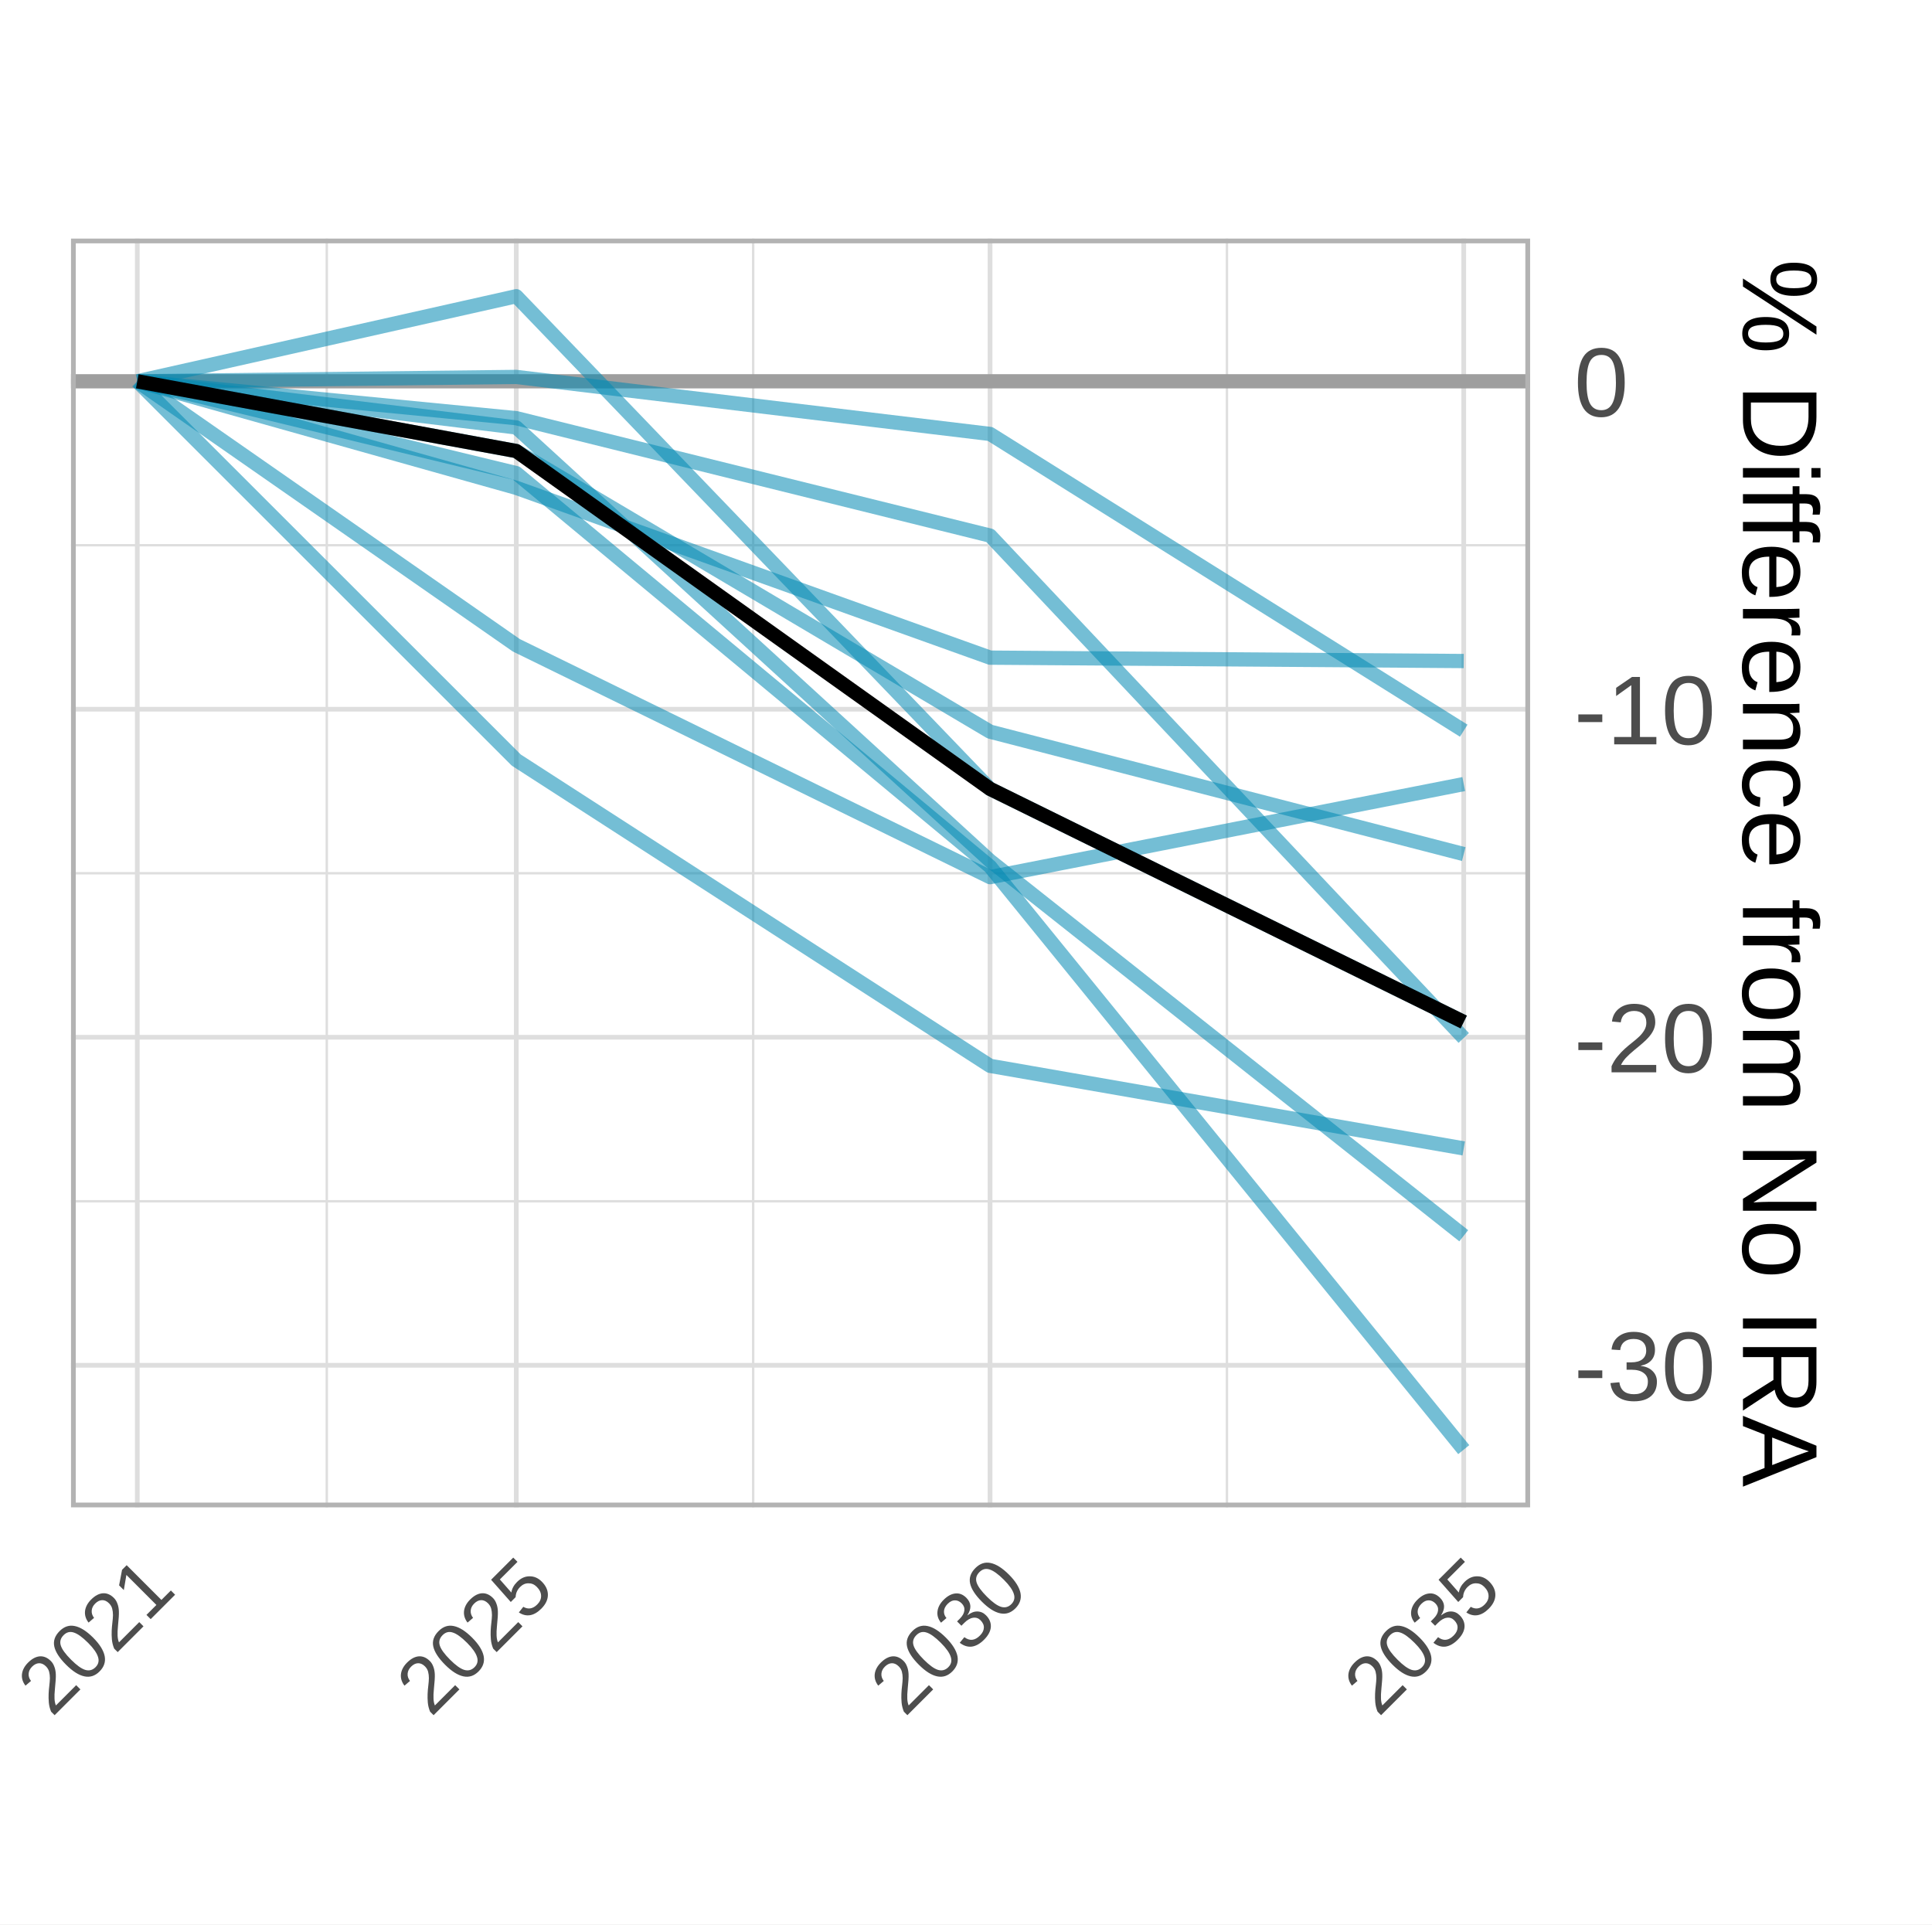
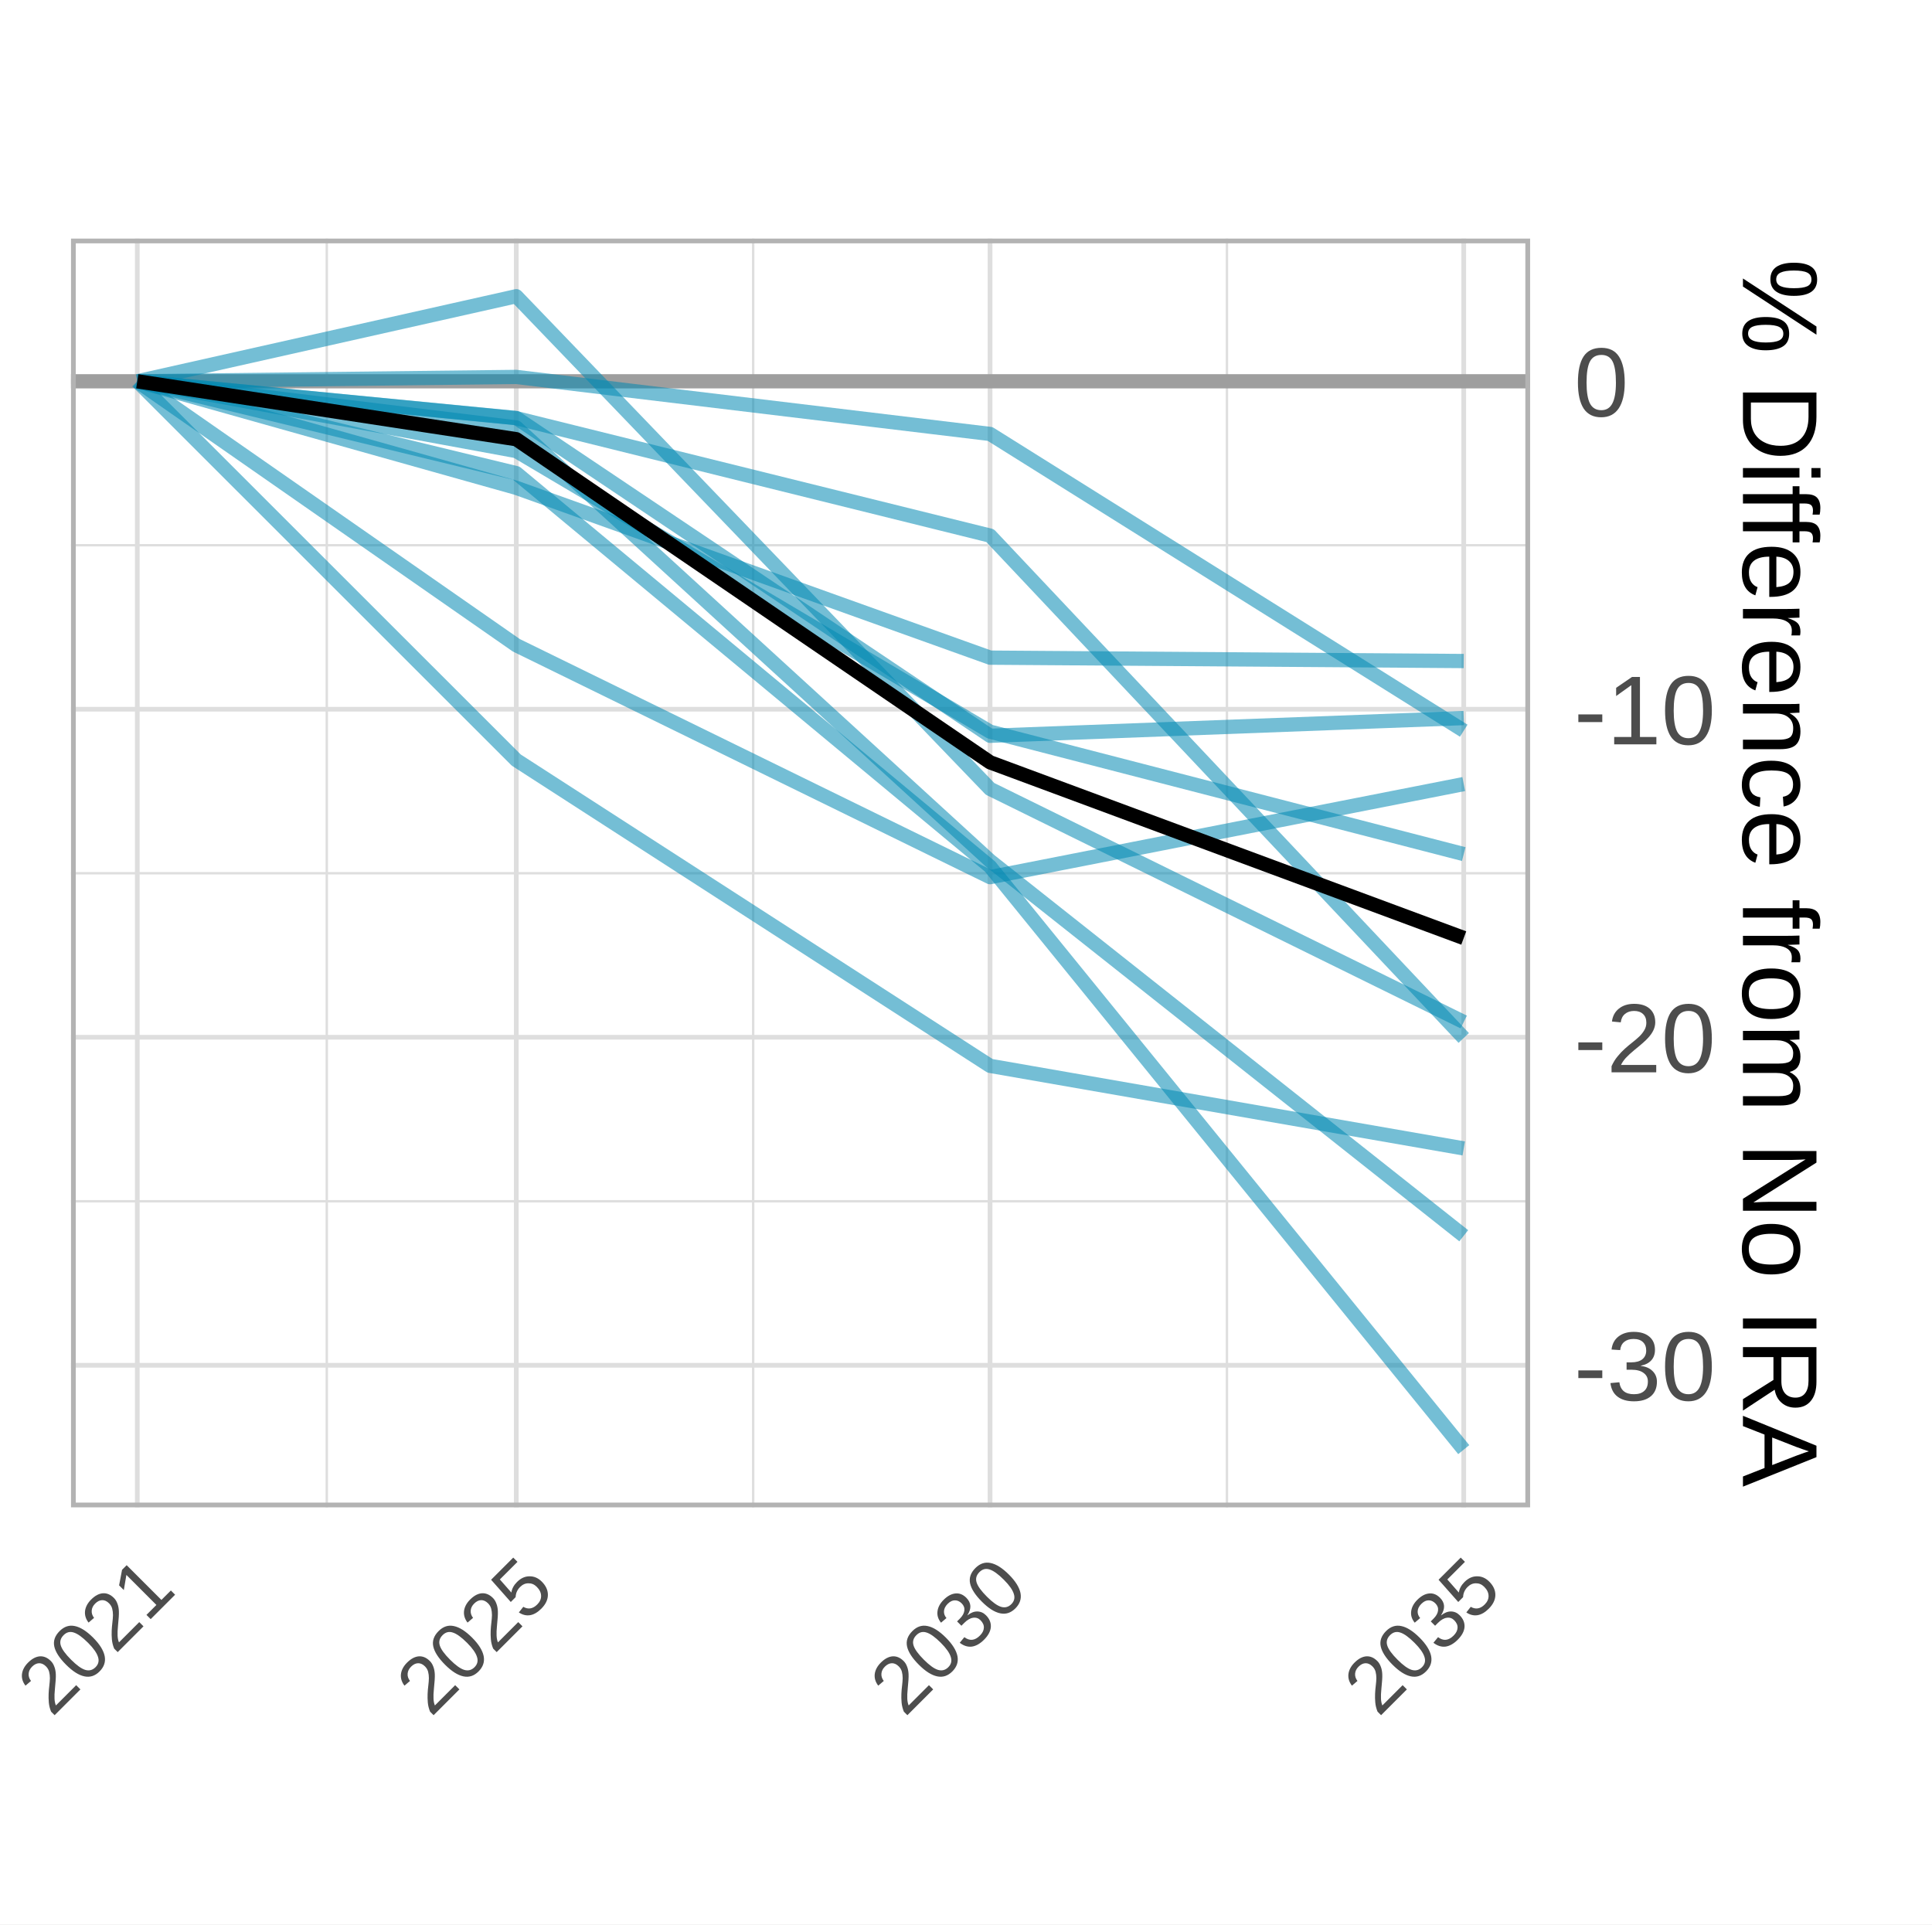
<svg xmlns="http://www.w3.org/2000/svg" class="svglite" width="216.86pt" height="216.00pt" viewBox="0 0 216.86 216.00">
  <defs>
    <style type="text/css">
    .svglite line, .svglite polyline, .svglite polygon, .svglite path, .svglite rect, .svglite circle {
      fill: none;
      stroke: #000000;
      stroke-linecap: round;
      stroke-linejoin: round;
      stroke-miterlimit: 10.00;
    }
    .svglite text {
      white-space: pre;
    }
  </style>
  </defs>
  <rect width="100%" height="100%" style="stroke: none; fill: #FFFFFF;" />
  <defs>
    <clipPath id="cpMC4wMHwyMTYuODZ8MC4wMHwyMTYuMDA=">
      <rect x="0.00" y="0.00" width="216.86" height="216.00" />
    </clipPath>
  </defs>
  <g clip-path="url(#cpMC4wMHwyMTYuODZ8MC4wMHwyMTYuMDA=)">
    <rect x="0" y="0" width="216.86" height="216.00" style="stroke-width: 1.07; stroke: #FFFFFF; fill: #FFFFFF;" />
  </g>
  <defs>
    <clipPath id="cpNy45N3wxNzEuNzV8MjYuNzh8MTY5LjIw">
      <rect x="7.97" y="26.78" width="163.78" height="142.42" />
    </clipPath>
  </defs>
  <g clip-path="url(#cpNy45N3wxNzEuNzV8MjYuNzh8MTY5LjIw)">
    <rect x="7.97" y="26.78" width="163.78" height="142.42" style="stroke-width: 1.07; stroke: none; fill: #FFFFFF;" />
    <polyline points="7.97,134.84 171.75,134.84 " style="stroke-width: 0.27; stroke: #DEDEDE; stroke-linecap: butt;" />
    <polyline points="7.97,98.02 171.75,98.02 " style="stroke-width: 0.27; stroke: #DEDEDE; stroke-linecap: butt;" />
    <polyline points="7.97,61.20 171.75,61.20 " style="stroke-width: 0.27; stroke: #DEDEDE; stroke-linecap: butt;" />
    <polyline points="36.68,169.20 36.68,26.78 " style="stroke-width: 0.27; stroke: #DEDEDE; stroke-linecap: butt;" />
    <polyline points="84.54,169.20 84.54,26.78 " style="stroke-width: 0.27; stroke: #DEDEDE; stroke-linecap: butt;" />
    <polyline points="137.72,169.20 137.72,26.78 " style="stroke-width: 0.27; stroke: #DEDEDE; stroke-linecap: butt;" />
    <polyline points="7.97,153.25 171.75,153.25 " style="stroke-width: 0.53; stroke: #DEDEDE; stroke-linecap: butt;" />
    <polyline points="7.97,116.43 171.75,116.43 " style="stroke-width: 0.53; stroke: #DEDEDE; stroke-linecap: butt;" />
    <polyline points="7.97,79.61 171.75,79.61 " style="stroke-width: 0.53; stroke: #DEDEDE; stroke-linecap: butt;" />
    <polyline points="7.97,42.80 171.75,42.80 " style="stroke-width: 0.53; stroke: #DEDEDE; stroke-linecap: butt;" />
    <polyline points="15.41,169.20 15.41,26.78 " style="stroke-width: 0.53; stroke: #DEDEDE; stroke-linecap: butt;" />
    <polyline points="57.95,169.20 57.95,26.78 " style="stroke-width: 0.53; stroke: #DEDEDE; stroke-linecap: butt;" />
    <polyline points="111.13,169.20 111.13,26.78 " style="stroke-width: 0.53; stroke: #DEDEDE; stroke-linecap: butt;" />
    <polyline points="164.30,169.20 164.30,26.78 " style="stroke-width: 0.53; stroke: #DEDEDE; stroke-linecap: butt;" />
    <line x1="7.97" y1="42.80" x2="171.75" y2="42.80" style="stroke-width: 1.60; stroke: #9E9E9E; stroke-linecap: butt;" />
    <polyline points="15.41,42.80 57.95,72.43 111.13,98.46 164.30,88.01 " style="stroke-width: 1.60; stroke: #0388B3; stroke-opacity: 0.55; stroke-linecap: butt;" />
    <polyline points="15.41,42.80 57.95,47.98 111.13,96.62 164.30,138.71 " style="stroke-width: 1.60; stroke: #0388B3; stroke-opacity: 0.55; stroke-linecap: butt;" />
    <polyline points="15.41,42.80 57.95,85.32 111.13,119.64 164.30,128.91 " style="stroke-width: 1.60; stroke: #0388B3; stroke-opacity: 0.55; stroke-linecap: butt;" />
    <polyline points="15.41,42.80 57.95,54.76 111.13,73.82 164.30,74.20 " style="stroke-width: 1.60; stroke: #0388B3; stroke-opacity: 0.55; stroke-linecap: butt;" />
    <polyline points="15.41,42.80 57.95,42.31 111.13,48.71 164.30,82.02 " style="stroke-width: 1.60; stroke: #0388B3; stroke-opacity: 0.55; stroke-linecap: butt;" />
    <polyline points="15.41,42.80 57.95,33.25 111.13,88.55 164.30,114.72 " style="stroke-width: 1.60; stroke: #0388B3; stroke-opacity: 0.55; stroke-linecap: butt;" />
    <polyline points="15.41,42.80 57.95,50.63 111.13,82.13 164.30,95.87 " style="stroke-width: 1.60; stroke: #0388B3; stroke-opacity: 0.55; stroke-linecap: butt;" />
    <polyline points="15.41,42.80 57.95,46.94 111.13,60.12 164.30,116.51 " style="stroke-width: 1.60; stroke: #0388B3; stroke-opacity: 0.55; stroke-linecap: butt;" />
    <polyline points="15.41,42.80 57.95,53.11 111.13,97.27 164.30,162.72 " style="stroke-width: 1.60; stroke: #0388B3; stroke-opacity: 0.55; stroke-linecap: butt;" />
-     <polyline points="15.41,42.80 57.95,50.63 111.13,88.55 164.30,114.72 " style="stroke-width: 1.60; stroke-linecap: butt;" />
+     <polyline points="15.41,42.80 57.95,46.92 111.13,82.59 164.30,80.60 " style="stroke-width: 1.60; stroke: #0388B3; stroke-opacity: 0.55; stroke-linecap: butt;" />
+     <polyline points="15.41,42.80 57.95,49.30 111.13,85.57 164.30,105.29 " style="stroke-width: 1.60; stroke-linecap: butt;" />
    <rect x="7.97" y="26.78" width="163.78" height="142.42" style="stroke-width: 1.07; stroke: #B3B3B3;" />
  </g>
  <g clip-path="url(#cpMC4wMHwyMTYuODZ8MC4wMHwyMTYuMDA=)">
    <text x="176.68" y="157.19" style="font-size: 11.00px;fill: #4D4D4D; font-family: &quot;Arial&quot;;" textLength="15.90px" lengthAdjust="spacingAndGlyphs">-30</text>
    <text x="176.68" y="120.37" style="font-size: 11.00px;fill: #4D4D4D; font-family: &quot;Arial&quot;;" textLength="15.90px" lengthAdjust="spacingAndGlyphs">-20</text>
    <text x="176.68" y="83.55" style="font-size: 11.00px;fill: #4D4D4D; font-family: &quot;Arial&quot;;" textLength="15.90px" lengthAdjust="spacingAndGlyphs">-10</text>
    <text x="176.68" y="46.73" style="font-size: 11.00px;fill: #4D4D4D; font-family: &quot;Arial&quot;;" textLength="6.12px" lengthAdjust="spacingAndGlyphs">0</text>
    <text transform="translate(19.97,178.69) rotate(-45)" text-anchor="end" style="font-size: 9.00px;fill: #4D4D4D; font-family: &quot;Arial&quot;;" textLength="20.02px" lengthAdjust="spacingAndGlyphs">2021</text>
    <text transform="translate(62.51,178.69) rotate(-45)" text-anchor="end" style="font-size: 9.00px;fill: #4D4D4D; font-family: &quot;Arial&quot;;" textLength="20.02px" lengthAdjust="spacingAndGlyphs">2025</text>
    <text transform="translate(115.69,178.69) rotate(-45)" text-anchor="end" style="font-size: 9.00px;fill: #4D4D4D; font-family: &quot;Arial&quot;;" textLength="20.02px" lengthAdjust="spacingAndGlyphs">2030</text>
    <text transform="translate(168.86,178.69) rotate(-45)" text-anchor="end" style="font-size: 9.00px;fill: #4D4D4D; font-family: &quot;Arial&quot;;" textLength="20.02px" lengthAdjust="spacingAndGlyphs">2035</text>
    <text transform="translate(195.64,29.07) rotate(90)" style="font-size: 12.00px; font-family: &quot;Arial&quot;;" textLength="137.84px" lengthAdjust="spacingAndGlyphs">% Difference from No IRA</text>
  </g>
</svg>
